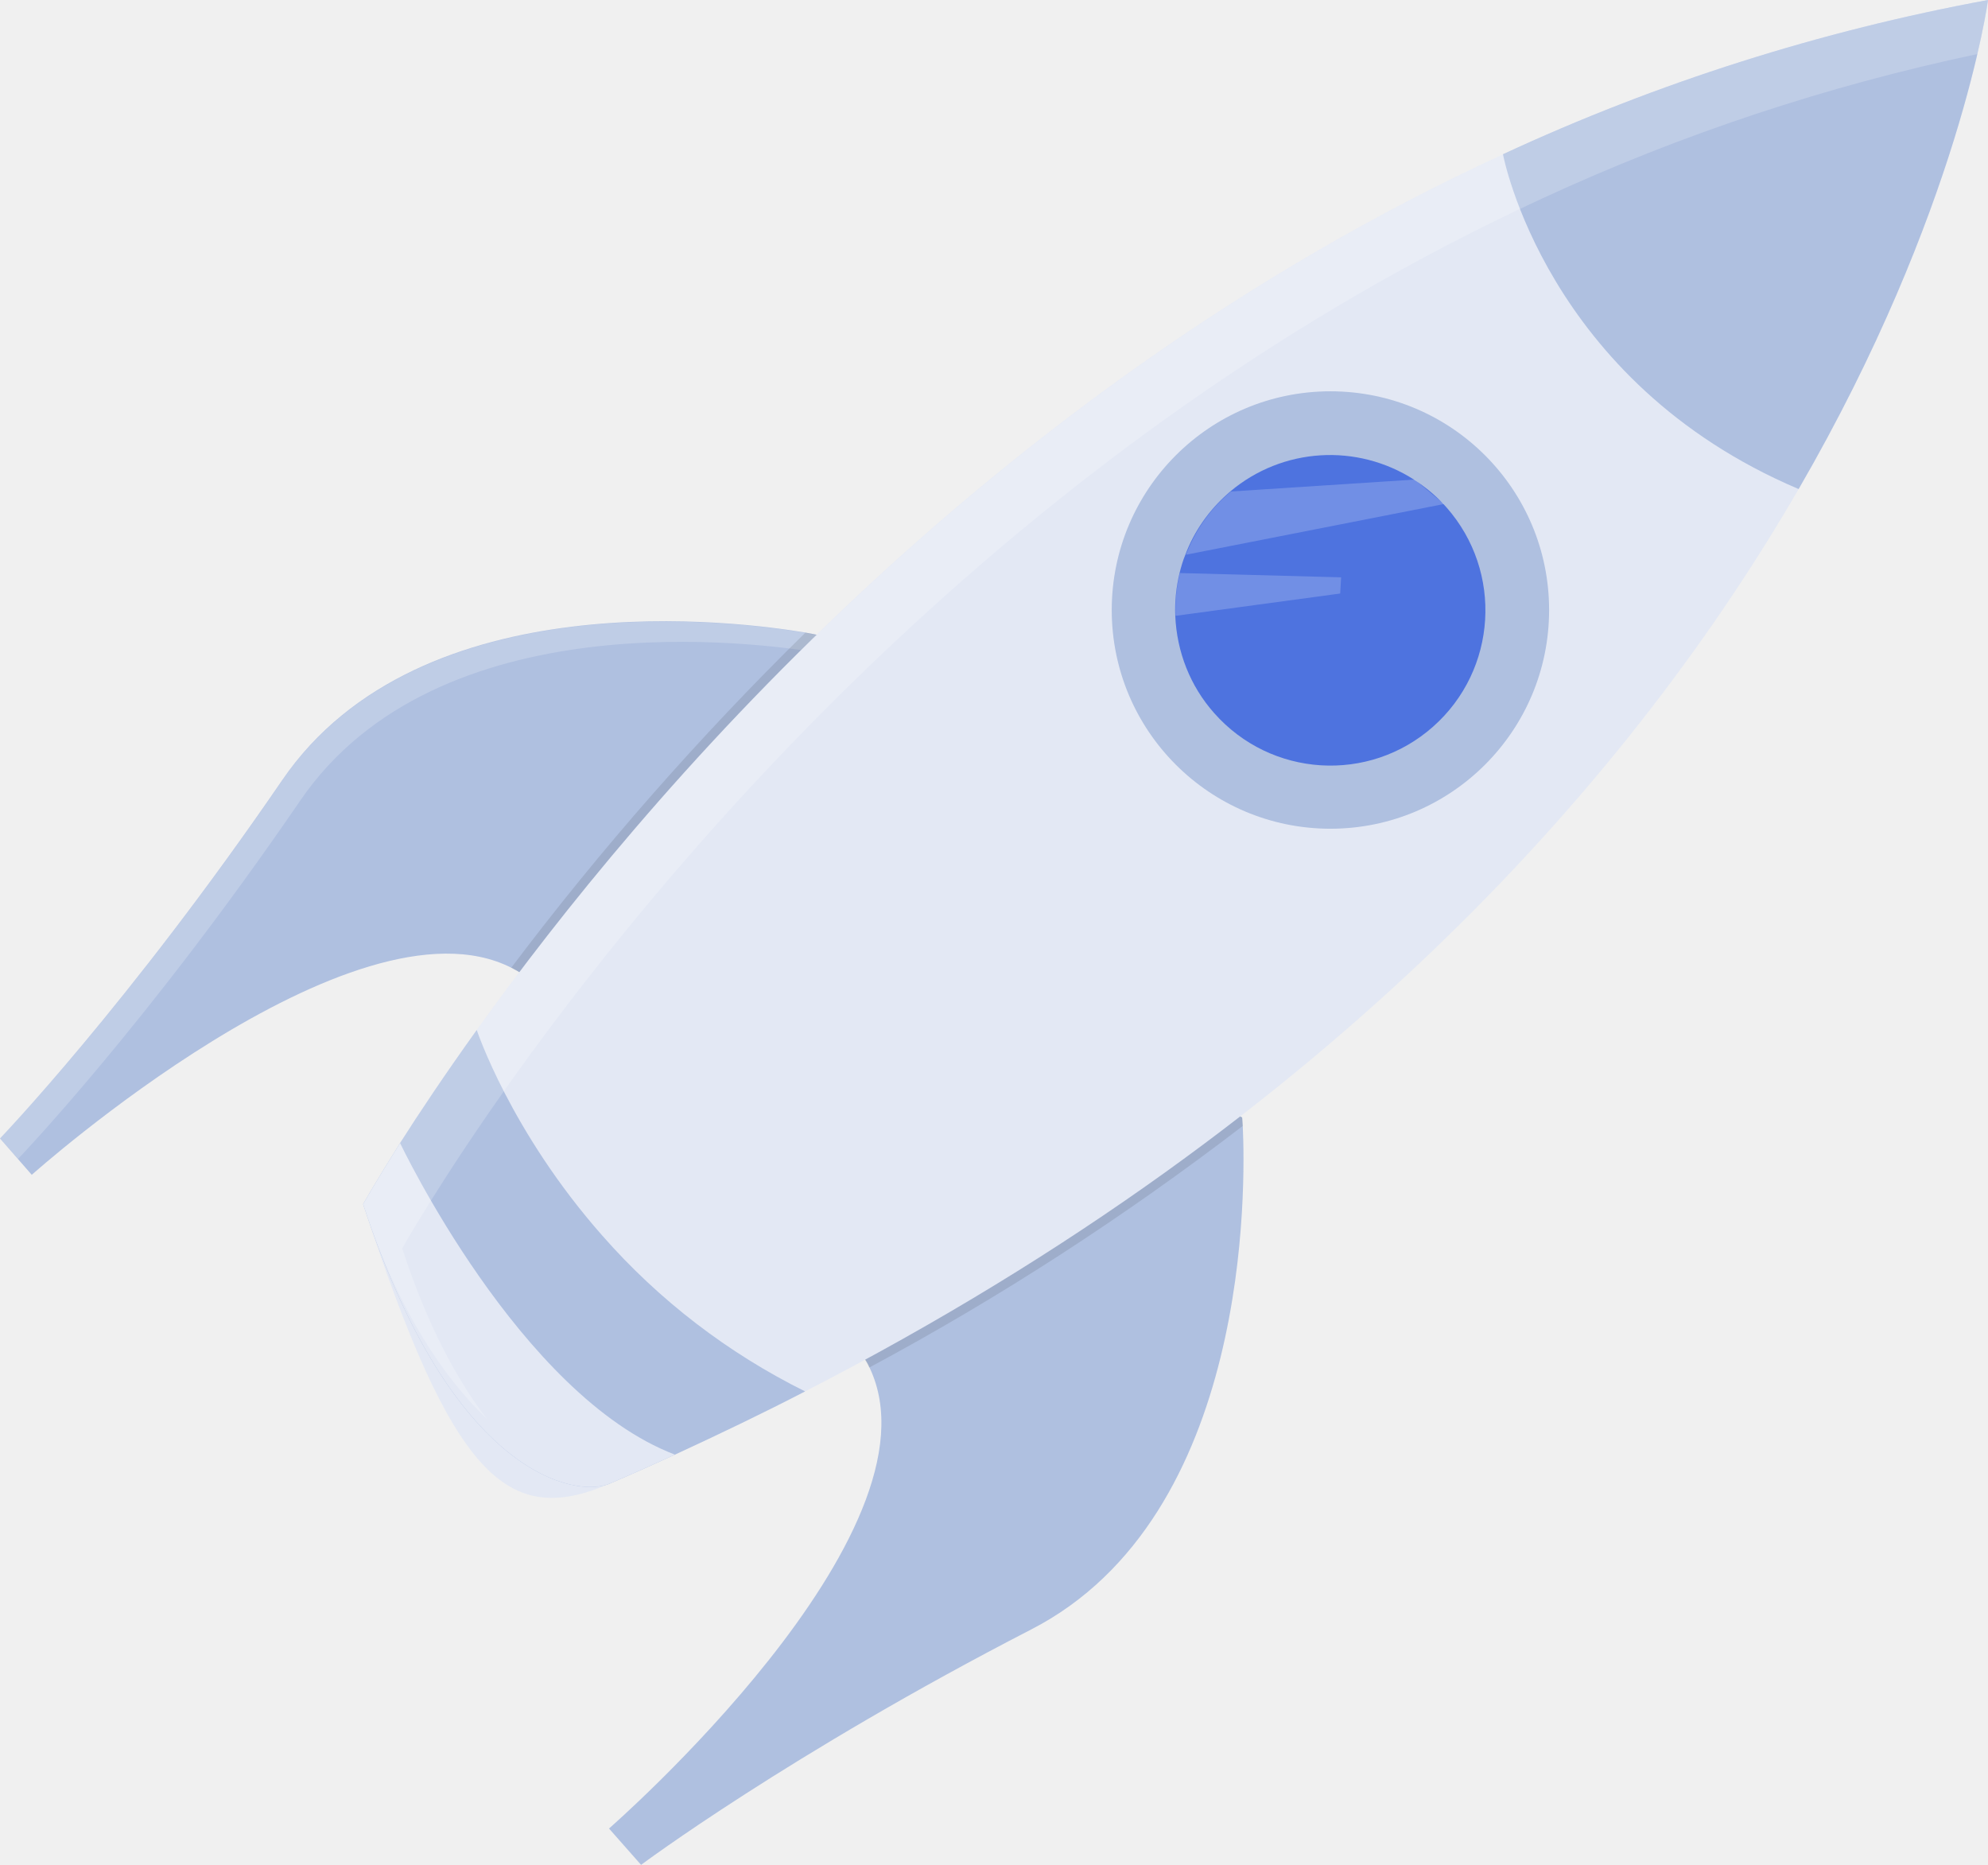
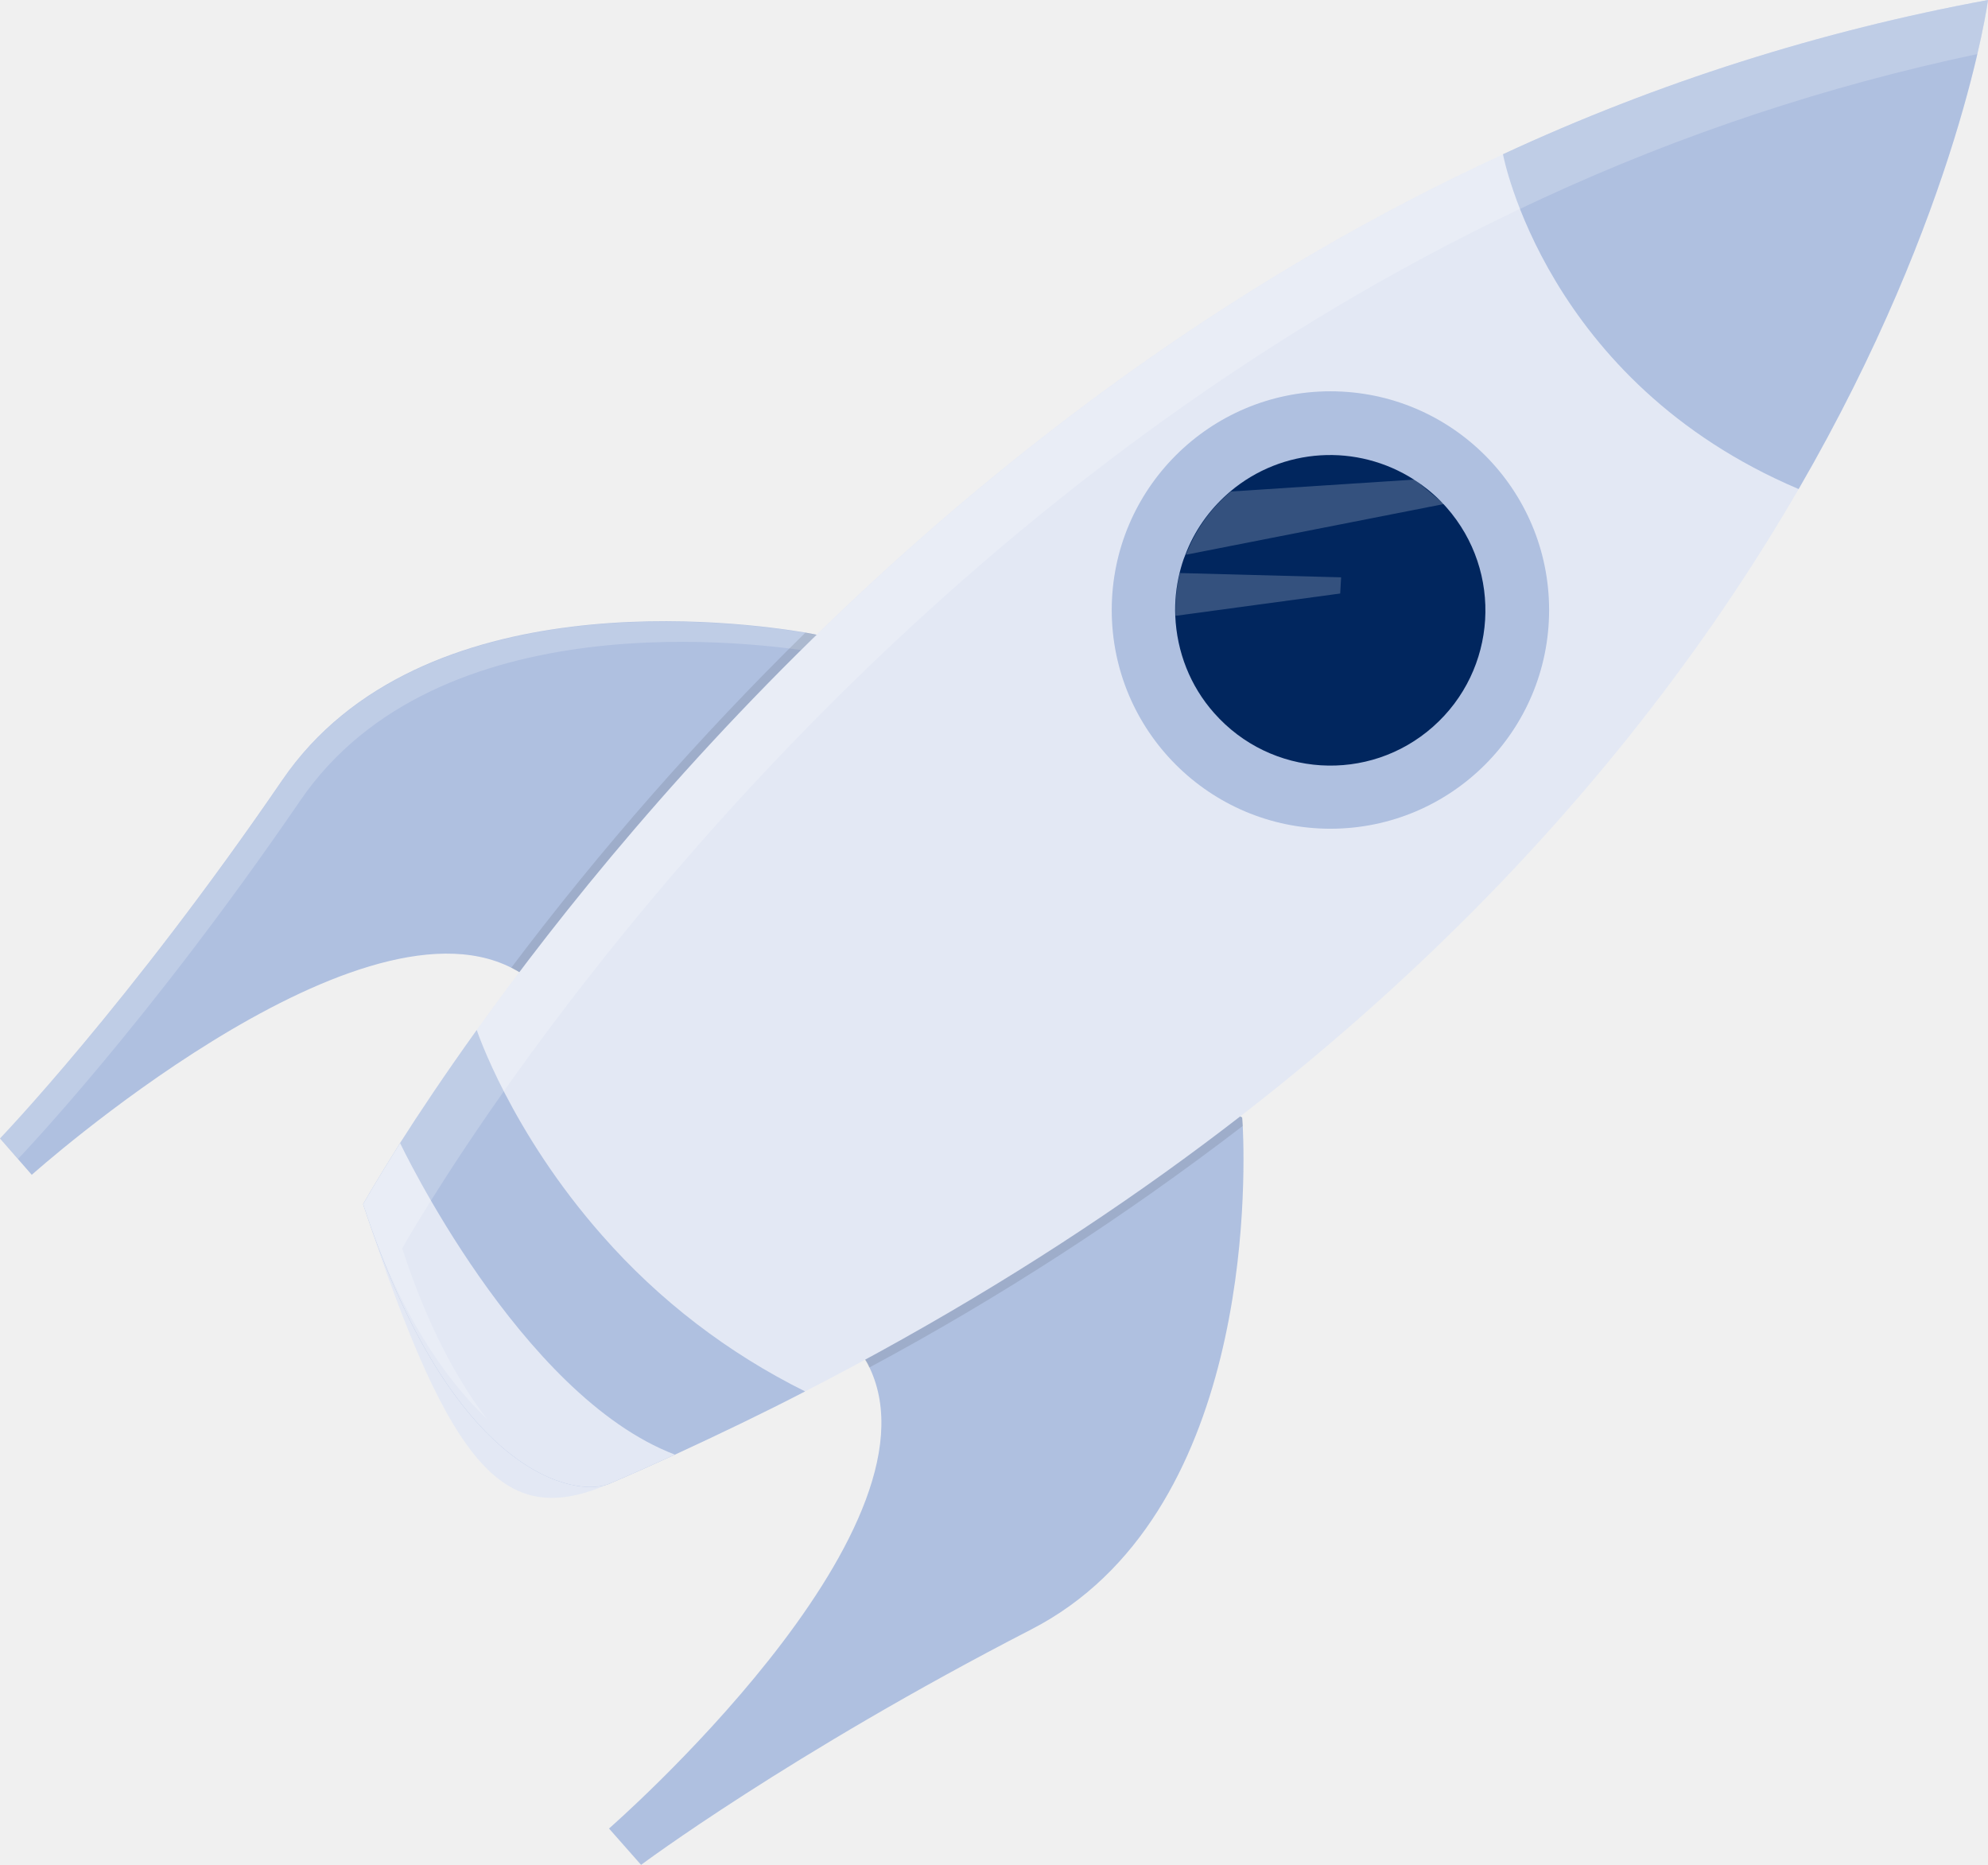
<svg xmlns="http://www.w3.org/2000/svg" version="1.1" id="b759170a-51c3-4e2f-999d-77dec9fd6d11" x="0px" y="0px" viewBox="0 0 650.9 610.5" style="enable-background:new 0 0 650.9 610.5;" xml:space="preserve">
  <style type="text/css">
	.st0{fill:#AFC0E0;}
	.st1{opacity:0.2;fill:#FFFFFF;enable-background:new    ;}
	.st2{opacity:0.1;enable-background:new    ;}
	.st3{fill:#E3E8F4;}
- 	.st4{fill:#4E73DF;}
+ 	.st4{fill:#01265e;}
</style>
  <path class="st0" d="M174,321c-2-1.6-4.2-3-6.6-4.2c-51.8-26.2-157,67.8-157,67.8L0,372.7c0,0,42.1-43.8,92.4-117.3  c45.2-66.1,150.7-51.8,171.4-48.3c2.3,0.4,3.6,0.7,3.6,0.7C298.7,288.3,174,321,174,321z" />
  <path class="st1" d="M269.4,213.9c-0.6-2-1.3-4-2-6c0,0-1.2-0.2-3.6-0.7c-20.7-3.5-126.2-17.8-171.4,48.3C42.1,329,0,372.7,0,372.7  l5.9,6.7c0,0,42.1-43.8,92.4-117.3C143.3,196.3,248,210.2,269.4,213.9z" />
  <path class="st0" d="M337.7,533.4c-79.2,40.8-127.8,77.1-127.8,77.1l-10.5-11.9c0,0,111.1-96.8,85.3-150.9c-0.5-1.2-1.2-2.3-1.9-3.4  c0,0,47.9-119.6,123.9-78.5c0,0,0.1,1,0.2,2.9C407.8,387.8,409.7,496.3,337.7,533.4z" />
  <path class="st2" d="M174,321c-2-1.6-4.2-3-6.6-4.2c29.3-38.9,61.5-75.5,96.3-109.7c2.3,0.4,3.6,0.7,3.6,0.7  C298.7,288.3,174,321,174,321z" />
  <path class="st2" d="M406.9,368.6c-38.6,29.6-79.4,56.1-122.3,79.1c-0.5-1.2-1.2-2.3-1.9-3.4c0,0,47.9-119.6,123.9-78.5  C406.7,365.7,406.8,366.7,406.9,368.6z" />
  <path class="st3" d="M263.6,455.5c-20.3,10.4-41.6,20.5-64,30.2c-33.6,14.6-51.5-2.2-80.7-91.5c0,0,12.5-22.5,37.2-57  c54.3-75.8,167.5-209.1,336.1-286.7C542.7,27.1,596.1,10.1,650.9,0c0,0-9.1,68.8-62,160.1S439.1,365.3,263.6,455.5z" />
  <circle class="st0" cx="435.6" cy="199.7" r="71.6" />
  <path class="st4" d="M469.2,237.9c-21,18.6-53.1,16.6-71.7-4.5c-7.8-8.8-12.2-20-12.7-31.8c-0.2-4.7,0.3-9.4,1.4-14  c0.5-2,1.1-4.1,1.9-6c2.9-7.7,7.7-14.5,13.8-19.9c0.3-0.3,0.6-0.5,0.9-0.8c17.1-14.4,41.5-15.9,60.3-3.8c3.5,2.3,6.7,4.9,9.5,7.9  l1,1.1C492.2,187.2,490.2,219.3,469.2,237.9C469.2,237.8,469.2,237.9,469.2,237.9z" />
  <path class="st0" d="M588.9,160.1c-83-35.2-96.8-109.6-96.8-109.6C542.7,27,596.1,10.1,650.9,0C650.9,0,641.8,68.8,588.9,160.1z" />
  <path class="st0" d="M263.6,455.5c-13.7,7.1-27.9,13.9-42.6,20.7c-7,3.2-14.1,6.4-21.4,9.5c-10.9,4.7-51.5-2.2-80.7-91.5  c0,0,4.1-7.3,12.1-20c6.1-9.6,14.5-22.2,25.1-37c0,0,11,33.2,41.1,67.3C215.8,425.7,238.4,443,263.6,455.5z" />
  <path class="st3" d="M221,476.2c-7,3.2-14.1,6.4-21.4,9.5c-10.9,4.7-51.5-2.2-80.7-91.5c0,0,4.1-7.3,12.1-20  C131,374.2,170.2,456.9,221,476.2z" />
  <path class="st1" d="M463.2,157l-0.1,0l-60.1,3.9c-0.3,0.3-0.6,0.5-0.9,0.8c-6.2,5.4-10.9,12.3-13.8,19.9l84.5-16.6L463.2,157z" />
  <path class="st1" d="M438.8,194.3l-53.9,7.3c-0.2-4.7,0.3-9.4,1.4-14l52.8,1.4L438.8,194.3z" />
  <path class="st1" d="M131.7,408.7c0,0,12.5-22.5,37.2-57C223.2,276,336.4,142.7,504.9,65c45.6-21.1,93.3-36.9,142.5-47.3  C650.1,6.4,650.9,0,650.9,0c-54.8,10.1-108.2,27-158.7,50.5c-168.6,77.7-281.8,211-336.1,286.7c-24.7,34.4-37.2,57-37.2,57  c11.5,35.3,26.6,57,40.5,70.3C149.4,451.4,139.7,433.3,131.7,408.7z" />
</svg>
